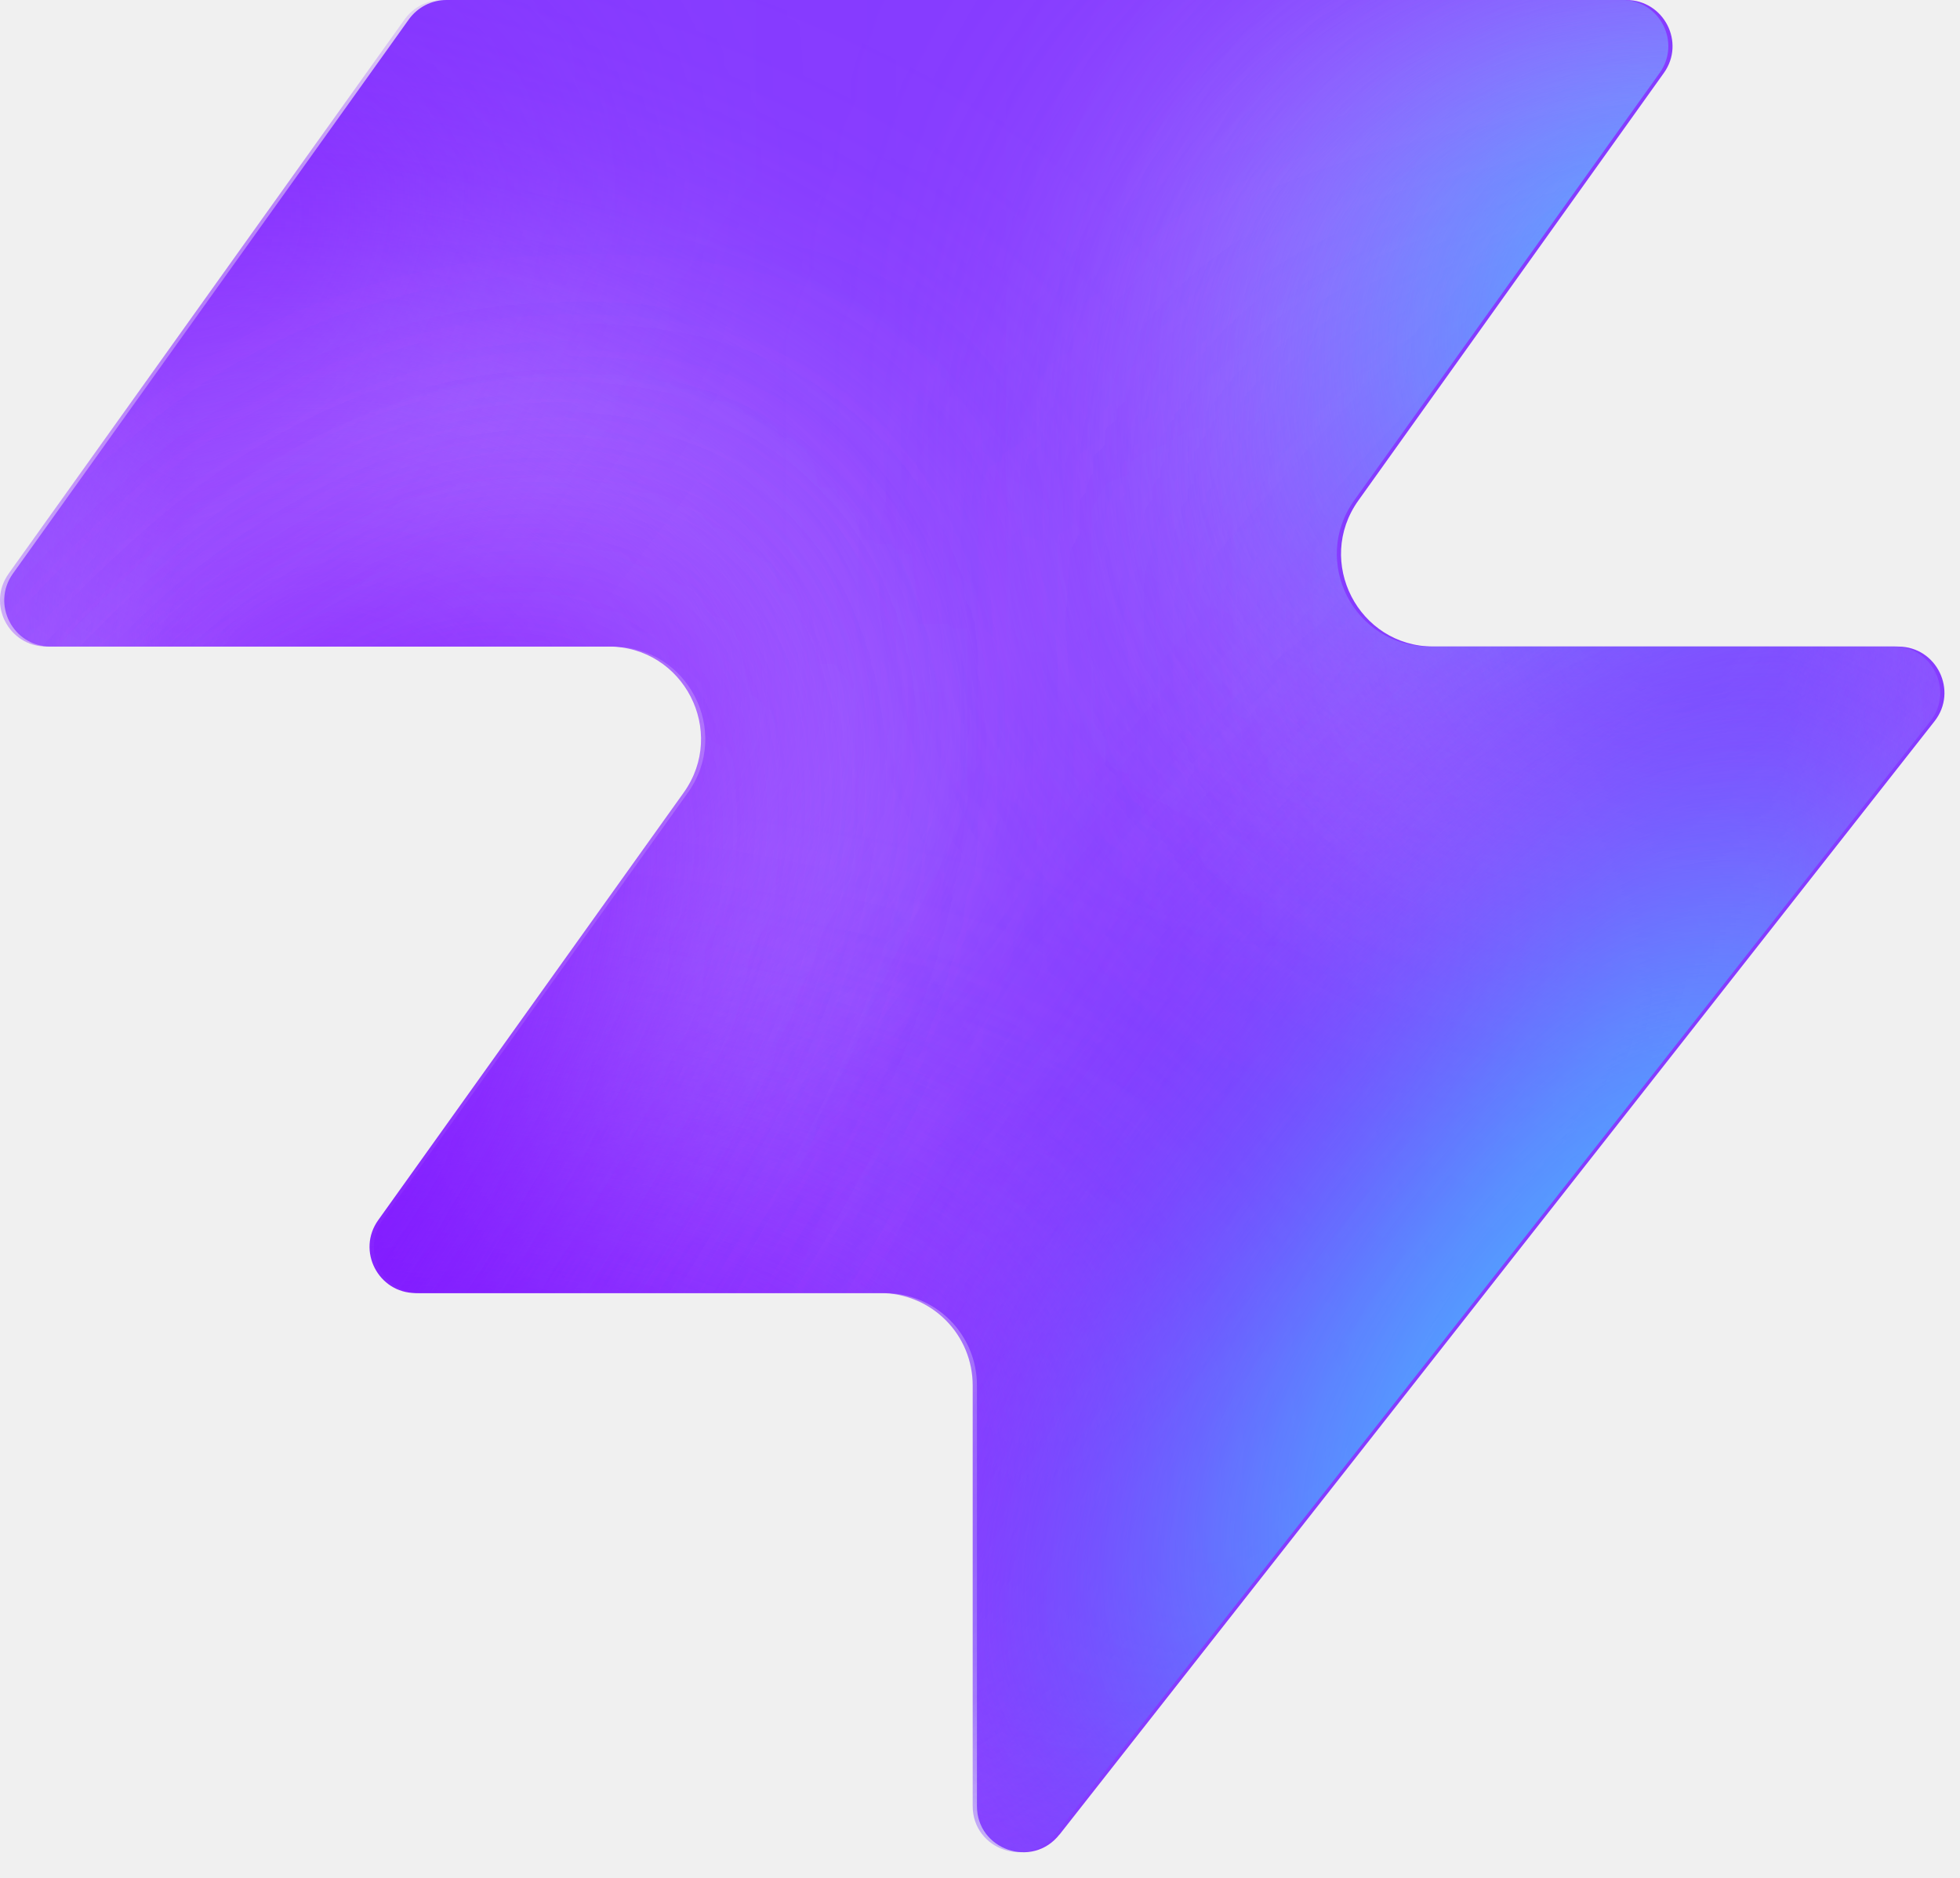
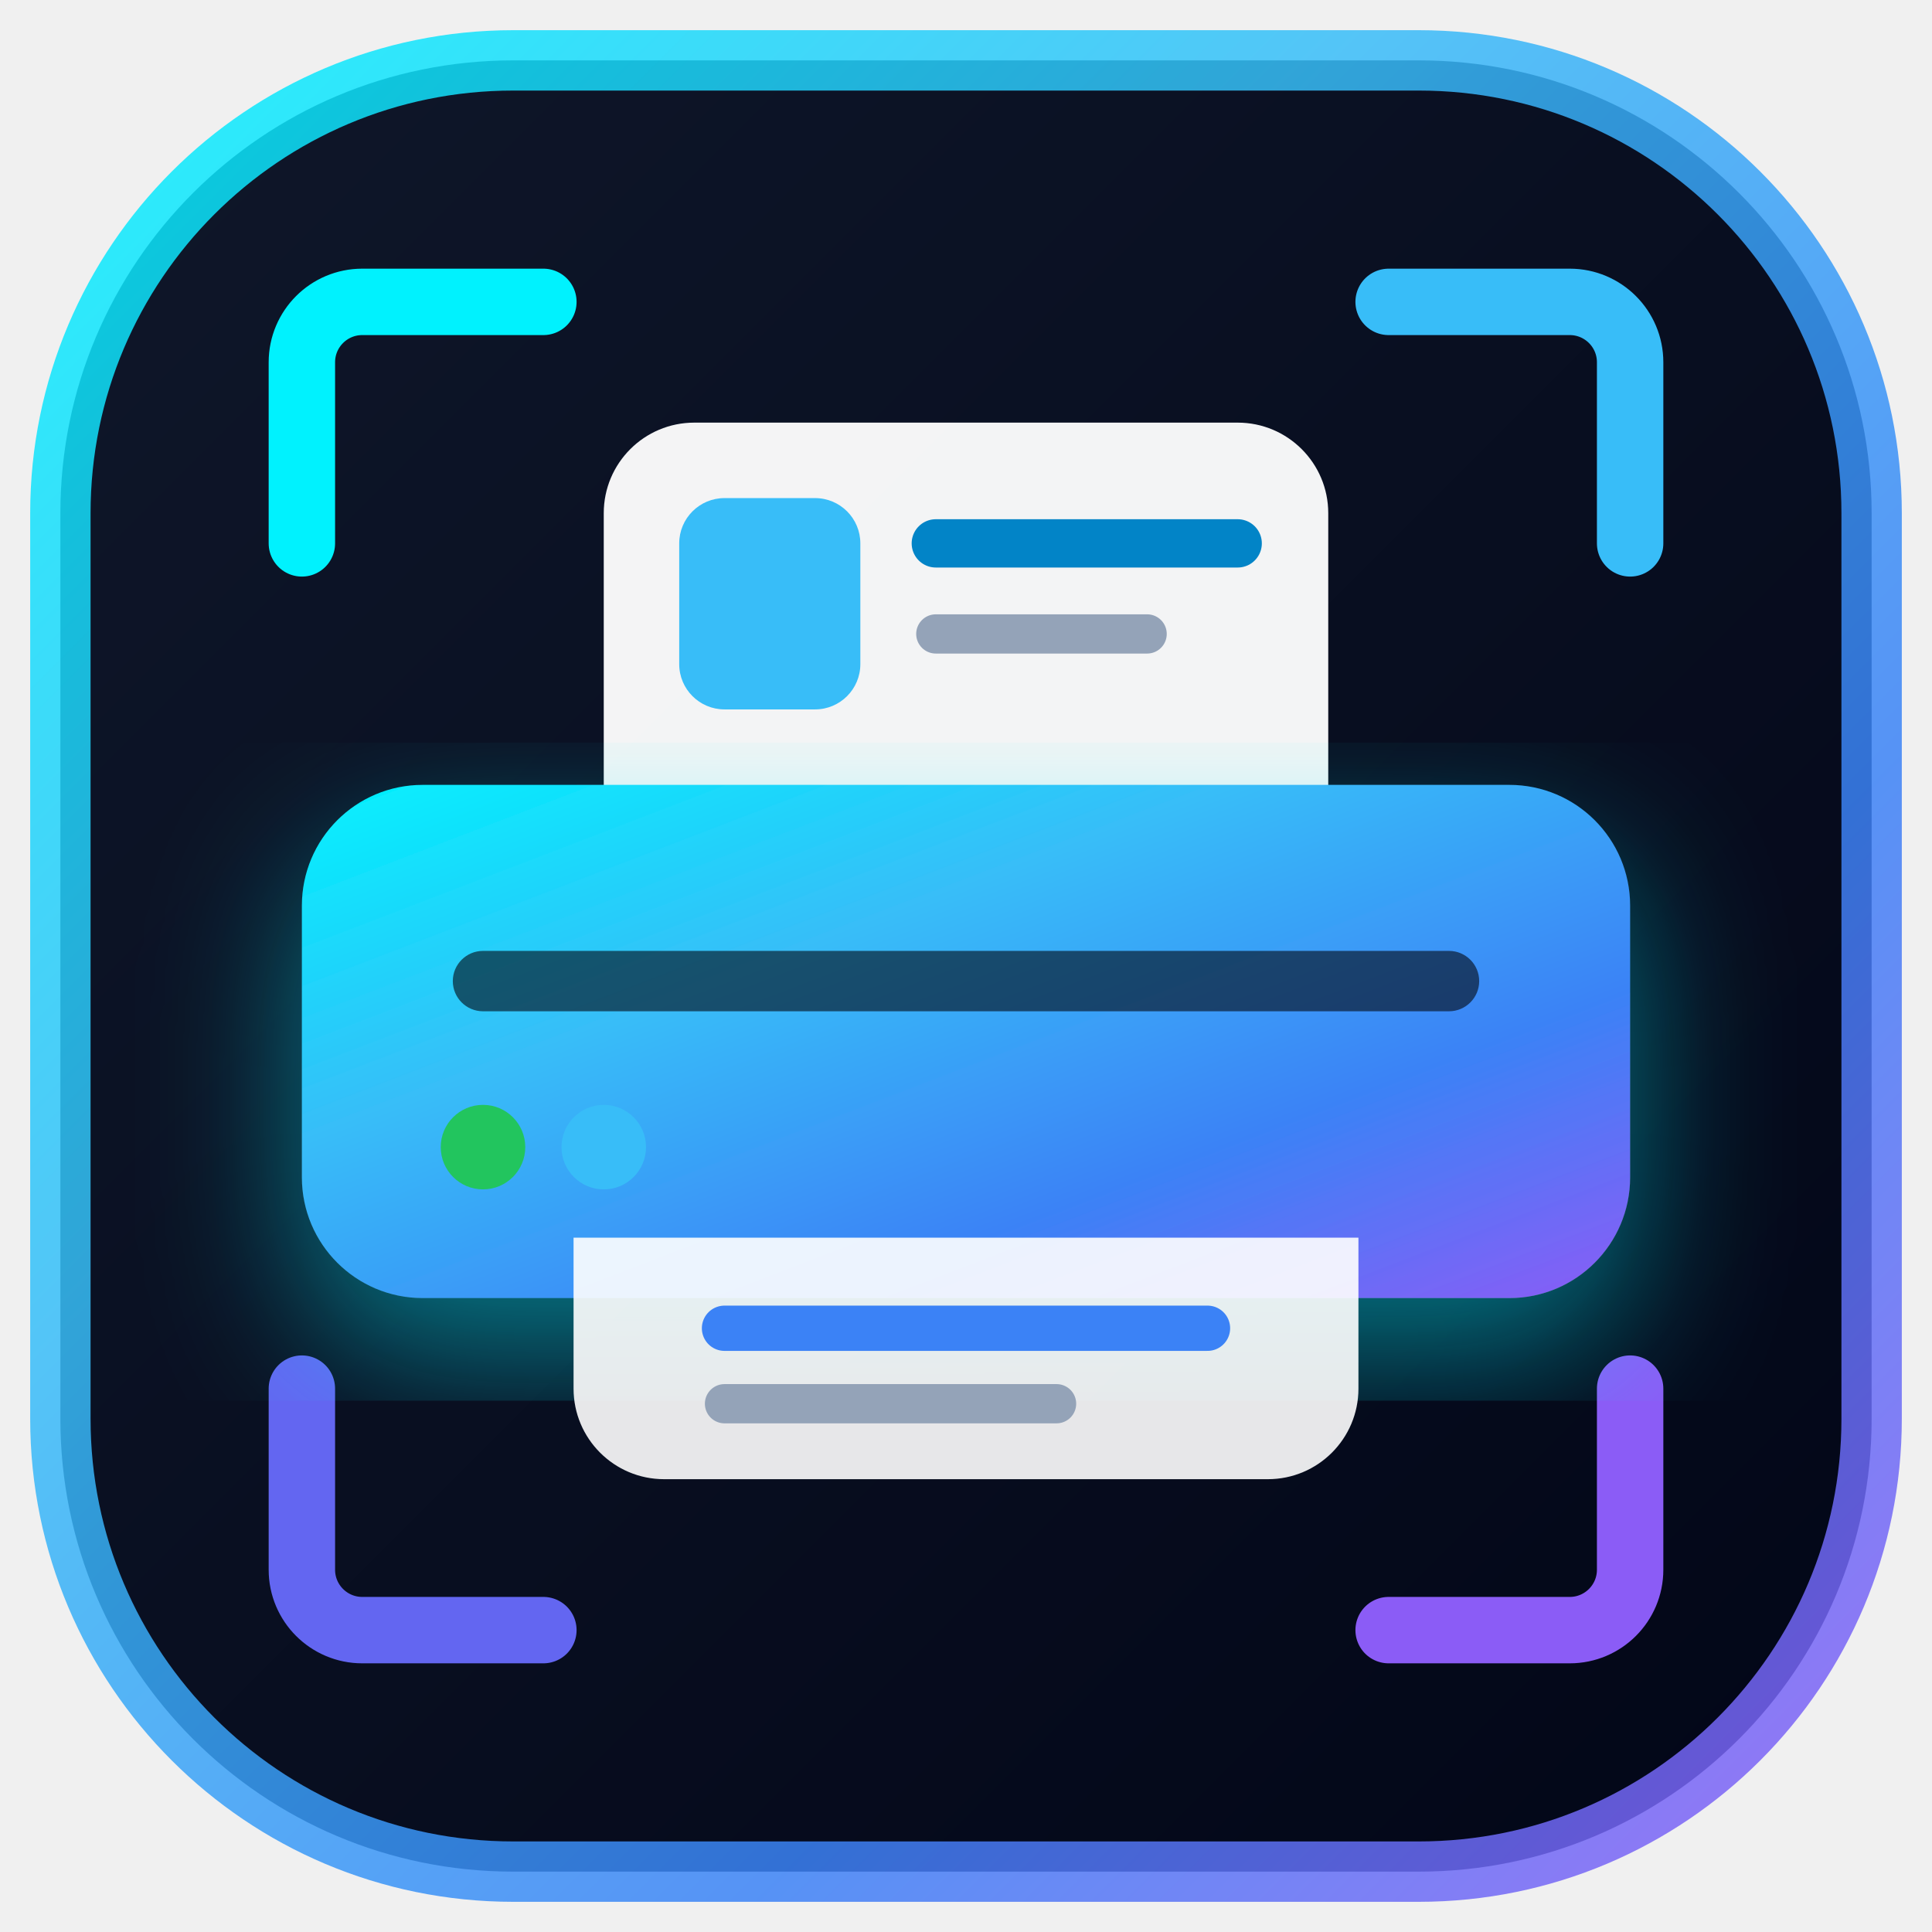
- <svg xmlns="http://www.w3.org/2000/svg" width="48" height="46" fill="none" viewBox="0 0 48 46">
-   <path fill="#863bff" d="M25.946 44.938c-.664.845-2.021.375-2.021-.698V33.937a2.26 2.26 0 0 0-2.262-2.262H10.287c-.92 0-1.456-1.04-.92-1.788l7.48-10.471c1.07-1.497 0-3.578-1.842-3.578H1.237c-.92 0-1.456-1.04-.92-1.788L10.013.474c.214-.297.556-.474.92-.474h28.894c.92 0 1.456 1.04.92 1.788l-7.48 10.471c-1.07 1.498 0 3.579 1.842 3.579h11.377c.943 0 1.473 1.088.89 1.83L25.947 44.94z" style="fill:#863bff;fill:color(display-p3 .525 .23 1);fill-opacity:1" />
-   <mask id="a" width="48" height="46" x="0" y="0" maskUnits="userSpaceOnUse" style="mask-type:alpha">
-     <path fill="#000" d="M25.842 44.938c-.664.844-2.021.375-2.021-.698V33.937a2.26 2.26 0 0 0-2.262-2.262H10.183c-.92 0-1.456-1.04-.92-1.788l7.48-10.471c1.07-1.498 0-3.579-1.842-3.579H1.133c-.92 0-1.456-1.04-.92-1.787L9.91.473c.214-.297.556-.474.92-.474h28.894c.92 0 1.456 1.04.92 1.788l-7.48 10.471c-1.07 1.498 0 3.578 1.842 3.578h11.377c.943 0 1.473 1.088.89 1.832L25.843 44.94z" style="fill:#000;fill-opacity:1" />
-   </mask>
-   <g mask="url(#a)">
-     <g filter="url(#b)">
-       <ellipse cx="5.508" cy="14.704" fill="#ede6ff" rx="5.508" ry="14.704" style="fill:#ede6ff;fill:color(display-p3 .927 .903 1);fill-opacity:1" transform="matrix(.00324 1 1 -.00324 -4.47 31.516)" />
-     </g>
-     <g filter="url(#c)">
-       <ellipse cx="10.399" cy="29.851" fill="#ede6ff" rx="10.399" ry="29.851" style="fill:#ede6ff;fill:color(display-p3 .927 .903 1);fill-opacity:1" transform="matrix(.00324 1 1 -.00324 -39.328 7.883)" />
-     </g>
-     <g filter="url(#d)">
-       <ellipse cx="5.508" cy="30.487" fill="#7e14ff" rx="5.508" ry="30.487" style="fill:#7e14ff;fill:color(display-p3 .492 .077 1);fill-opacity:1" transform="rotate(89.814 -25.913 -14.639)scale(1 -1)" />
-     </g>
-     <g filter="url(#e)">
-       <ellipse cx="5.508" cy="30.599" fill="#7e14ff" rx="5.508" ry="30.599" style="fill:#7e14ff;fill:color(display-p3 .492 .077 1);fill-opacity:1" transform="rotate(89.814 -32.644 -3.334)scale(1 -1)" />
-     </g>
-     <g filter="url(#f)">
-       <ellipse cx="5.508" cy="30.599" fill="#7e14ff" rx="5.508" ry="30.599" style="fill:#7e14ff;fill:color(display-p3 .492 .077 1);fill-opacity:1" transform="matrix(.00324 1 1 -.00324 -34.34 30.47)" />
-     </g>
-     <g filter="url(#g)">
-       <ellipse cx="14.072" cy="22.078" fill="#ede6ff" rx="14.072" ry="22.078" style="fill:#ede6ff;fill:color(display-p3 .927 .903 1);fill-opacity:1" transform="rotate(93.35 24.506 48.493)scale(-1 1)" />
-     </g>
-     <g filter="url(#h)">
-       <ellipse cx="3.47" cy="21.501" fill="#7e14ff" rx="3.47" ry="21.501" style="fill:#7e14ff;fill:color(display-p3 .492 .077 1);fill-opacity:1" transform="rotate(89.009 28.708 47.59)scale(-1 1)" />
-     </g>
-     <g filter="url(#i)">
-       <ellipse cx="3.47" cy="21.501" fill="#7e14ff" rx="3.47" ry="21.501" style="fill:#7e14ff;fill:color(display-p3 .492 .077 1);fill-opacity:1" transform="rotate(89.009 28.708 47.59)scale(-1 1)" />
-     </g>
-     <g filter="url(#j)">
-       <ellipse cx=".387" cy="8.972" fill="#7e14ff" rx="4.407" ry="29.108" style="fill:#7e14ff;fill:color(display-p3 .492 .077 1);fill-opacity:1" transform="rotate(39.51 .387 8.972)" />
-     </g>
-     <g filter="url(#k)">
-       <ellipse cx="47.523" cy="-6.092" fill="#7e14ff" rx="4.407" ry="29.108" style="fill:#7e14ff;fill:color(display-p3 .492 .077 1);fill-opacity:1" transform="rotate(37.892 47.523 -6.092)" />
-     </g>
-     <g filter="url(#l)">
-       <ellipse cx="41.412" cy="6.333" fill="#47bfff" rx="5.971" ry="9.665" style="fill:#47bfff;fill:color(display-p3 .28 .748 1);fill-opacity:1" transform="rotate(37.892 41.412 6.333)" />
-     </g>
-     <g filter="url(#m)">
-       <ellipse cx="-1.879" cy="38.332" fill="#7e14ff" rx="4.407" ry="29.108" style="fill:#7e14ff;fill:color(display-p3 .492 .077 1);fill-opacity:1" transform="rotate(37.892 -1.88 38.332)" />
-     </g>
-     <g filter="url(#n)">
-       <ellipse cx="-1.879" cy="38.332" fill="#7e14ff" rx="4.407" ry="29.108" style="fill:#7e14ff;fill:color(display-p3 .492 .077 1);fill-opacity:1" transform="rotate(37.892 -1.88 38.332)" />
-     </g>
-     <g filter="url(#o)">
-       <ellipse cx="35.651" cy="29.907" fill="#7e14ff" rx="4.407" ry="29.108" style="fill:#7e14ff;fill:color(display-p3 .492 .077 1);fill-opacity:1" transform="rotate(37.892 35.651 29.907)" />
-     </g>
-     <g filter="url(#p)">
-       <ellipse cx="38.418" cy="32.4" fill="#47bfff" rx="5.971" ry="15.297" style="fill:#47bfff;fill:color(display-p3 .28 .748 1);fill-opacity:1" transform="rotate(37.892 38.418 32.4)" />
-     </g>
-   </g>
+ <svg xmlns="http://www.w3.org/2000/svg" viewBox="0 0 64 64" width="64" height="64" fill="none">
  <defs>
-     <filter id="b" width="60.045" height="41.654" x="-19.77" y="16.149" color-interpolation-filters="sRGB" filterUnits="userSpaceOnUse">
-       <feFlood flood-opacity="0" result="BackgroundImageFix" />
-       <feBlend in="SourceGraphic" in2="BackgroundImageFix" result="shape" />
-       <feGaussianBlur result="effect1_foregroundBlur_2002_17158" stdDeviation="7.659" />
+     <linearGradient id="pm-dark-bg" x1="0%" y1="0%" x2="100%" y2="100%">
+       <stop offset="0%" stop-color="#0f172a" />
+       <stop offset="100%" stop-color="#020617" />
+     </linearGradient>
+     <linearGradient id="pm-brand-grad" x1="0%" y1="0%" x2="100%" y2="100%">
+       <stop offset="0%" stop-color="#00f2fe" />
+       <stop offset="35%" stop-color="#38bdf8" />
+       <stop offset="70%" stop-color="#3b82f6" />
+       <stop offset="100%" stop-color="#8b5cf6" />
+     </linearGradient>
+     <linearGradient id="pm-laser-grad" x1="0%" y1="0%" x2="100%" y2="0%">
+       <stop offset="0%" stop-color="#38bdf8" stop-opacity="0.2" />
+       <stop offset="50%" stop-color="#00f2fe" />
+       <stop offset="100%" stop-color="#38bdf8" stop-opacity="0.2" />
+     </linearGradient>
+     <filter id="pm-glow" x="-20%" y="-20%" width="140%" height="140%">
+       <feDropShadow dx="0" dy="2" stdDeviation="2.5" flood-color="#00f2fe" flood-opacity="0.45" />
    </filter>
-     <filter id="c" width="90.34" height="51.437" x="-54.613" y="-7.533" color-interpolation-filters="sRGB" filterUnits="userSpaceOnUse">
-       <feFlood flood-opacity="0" result="BackgroundImageFix" />
-       <feBlend in="SourceGraphic" in2="BackgroundImageFix" result="shape" />
-       <feGaussianBlur result="effect1_foregroundBlur_2002_17158" stdDeviation="7.659" />
-     </filter>
-     <filter id="d" width="79.355" height="29.4" x="-49.64" y="2.03" color-interpolation-filters="sRGB" filterUnits="userSpaceOnUse">
-       <feFlood flood-opacity="0" result="BackgroundImageFix" />
-       <feBlend in="SourceGraphic" in2="BackgroundImageFix" result="shape" />
-       <feGaussianBlur result="effect1_foregroundBlur_2002_17158" stdDeviation="4.596" />
-     </filter>
-     <filter id="e" width="79.579" height="29.4" x="-45.045" y="20.029" color-interpolation-filters="sRGB" filterUnits="userSpaceOnUse">
-       <feFlood flood-opacity="0" result="BackgroundImageFix" />
-       <feBlend in="SourceGraphic" in2="BackgroundImageFix" result="shape" />
-       <feGaussianBlur result="effect1_foregroundBlur_2002_17158" stdDeviation="4.596" />
-     </filter>
-     <filter id="f" width="79.579" height="29.4" x="-43.513" y="21.178" color-interpolation-filters="sRGB" filterUnits="userSpaceOnUse">
-       <feFlood flood-opacity="0" result="BackgroundImageFix" />
-       <feBlend in="SourceGraphic" in2="BackgroundImageFix" result="shape" />
-       <feGaussianBlur result="effect1_foregroundBlur_2002_17158" stdDeviation="4.596" />
-     </filter>
-     <filter id="g" width="74.749" height="58.852" x="15.756" y="-17.901" color-interpolation-filters="sRGB" filterUnits="userSpaceOnUse">
-       <feFlood flood-opacity="0" result="BackgroundImageFix" />
-       <feBlend in="SourceGraphic" in2="BackgroundImageFix" result="shape" />
-       <feGaussianBlur result="effect1_foregroundBlur_2002_17158" stdDeviation="7.659" />
-     </filter>
-     <filter id="h" width="61.377" height="25.362" x="23.548" y="2.284" color-interpolation-filters="sRGB" filterUnits="userSpaceOnUse">
-       <feFlood flood-opacity="0" result="BackgroundImageFix" />
-       <feBlend in="SourceGraphic" in2="BackgroundImageFix" result="shape" />
-       <feGaussianBlur result="effect1_foregroundBlur_2002_17158" stdDeviation="4.596" />
-     </filter>
-     <filter id="i" width="61.377" height="25.362" x="23.548" y="2.284" color-interpolation-filters="sRGB" filterUnits="userSpaceOnUse">
-       <feFlood flood-opacity="0" result="BackgroundImageFix" />
-       <feBlend in="SourceGraphic" in2="BackgroundImageFix" result="shape" />
-       <feGaussianBlur result="effect1_foregroundBlur_2002_17158" stdDeviation="4.596" />
-     </filter>
-     <filter id="j" width="56.045" height="63.649" x="-27.636" y="-22.853" color-interpolation-filters="sRGB" filterUnits="userSpaceOnUse">
-       <feFlood flood-opacity="0" result="BackgroundImageFix" />
-       <feBlend in="SourceGraphic" in2="BackgroundImageFix" result="shape" />
-       <feGaussianBlur result="effect1_foregroundBlur_2002_17158" stdDeviation="4.596" />
-     </filter>
-     <filter id="k" width="54.814" height="64.646" x="20.116" y="-38.415" color-interpolation-filters="sRGB" filterUnits="userSpaceOnUse">
-       <feFlood flood-opacity="0" result="BackgroundImageFix" />
-       <feBlend in="SourceGraphic" in2="BackgroundImageFix" result="shape" />
-       <feGaussianBlur result="effect1_foregroundBlur_2002_17158" stdDeviation="4.596" />
-     </filter>
-     <filter id="l" width="33.541" height="35.313" x="24.641" y="-11.323" color-interpolation-filters="sRGB" filterUnits="userSpaceOnUse">
-       <feFlood flood-opacity="0" result="BackgroundImageFix" />
-       <feBlend in="SourceGraphic" in2="BackgroundImageFix" result="shape" />
-       <feGaussianBlur result="effect1_foregroundBlur_2002_17158" stdDeviation="4.596" />
-     </filter>
-     <filter id="m" width="54.814" height="64.646" x="-29.286" y="6.009" color-interpolation-filters="sRGB" filterUnits="userSpaceOnUse">
-       <feFlood flood-opacity="0" result="BackgroundImageFix" />
-       <feBlend in="SourceGraphic" in2="BackgroundImageFix" result="shape" />
-       <feGaussianBlur result="effect1_foregroundBlur_2002_17158" stdDeviation="4.596" />
-     </filter>
-     <filter id="n" width="54.814" height="64.646" x="-29.286" y="6.009" color-interpolation-filters="sRGB" filterUnits="userSpaceOnUse">
-       <feFlood flood-opacity="0" result="BackgroundImageFix" />
-       <feBlend in="SourceGraphic" in2="BackgroundImageFix" result="shape" />
-       <feGaussianBlur result="effect1_foregroundBlur_2002_17158" stdDeviation="4.596" />
-     </filter>
-     <filter id="o" width="54.814" height="64.646" x="8.244" y="-2.416" color-interpolation-filters="sRGB" filterUnits="userSpaceOnUse">
-       <feFlood flood-opacity="0" result="BackgroundImageFix" />
-       <feBlend in="SourceGraphic" in2="BackgroundImageFix" result="shape" />
-       <feGaussianBlur result="effect1_foregroundBlur_2002_17158" stdDeviation="4.596" />
-     </filter>
-     <filter id="p" width="39.409" height="43.623" x="18.713" y="10.588" color-interpolation-filters="sRGB" filterUnits="userSpaceOnUse">
-       <feFlood flood-opacity="0" result="BackgroundImageFix" />
-       <feBlend in="SourceGraphic" in2="BackgroundImageFix" result="shape" />
-       <feGaussianBlur result="effect1_foregroundBlur_2002_17158" stdDeviation="4.596" />
+     <filter id="pm-laser-glow" x="-20%" y="-40%" width="140%" height="180%">
+       <feGaussianBlur stdDeviation="1.5" result="blur" />
+       <feMerge>
+         <feMergeNode in="blur" />
+         <feMergeNode in="SourceGraphic" />
+       </feMerge>
    </filter>
  </defs>
+   <rect x="2" y="2" width="60" height="60" rx="15" fill="url(#pm-dark-bg)" />
+   <rect x="2" y="2" width="60" height="60" rx="15" stroke="url(#pm-brand-grad)" stroke-width="2" stroke-opacity="0.85" />
+   <path d="M10 18 V12 A2 2 0 0 1 12 10 H18" stroke="#00f2fe" stroke-width="2.2" stroke-linecap="round" />
+   <path d="M46 10 H52 A2 2 0 0 1 54 12 V18" stroke="#38bdf8" stroke-width="2.2" stroke-linecap="round" />
+   <path d="M54 46 V52 A2 2 0 0 1 52 54 H46" stroke="#8b5cf6" stroke-width="2.2" stroke-linecap="round" />
+   <path d="M18 54 H12 A2 2 0 0 1 10 52 V46" stroke="#6366f1" stroke-width="2.2" stroke-linecap="round" />
+   <rect x="20" y="14" width="24" height="15" rx="3" fill="#ffffff" fill-opacity="0.95" />
+   <rect x="22.5" y="16.5" width="6" height="7" rx="1.5" fill="#38bdf8" />
+   <line x1="31" y1="18" x2="41" y2="18" stroke="#0284c7" stroke-width="1.6" stroke-linecap="round" />
+   <line x1="31" y1="21" x2="38" y2="21" stroke="#94a3b8" stroke-width="1.3" stroke-linecap="round" />
+   <path d="M14 26 H50 A4 4 0 0 1 54 30 V39 A4 4 0 0 1 50 43 H14 A4 4 0 0 1 10 39 V30 A4 4 0 0 1 14 26 Z" fill="url(#pm-brand-grad)" filter="url(#pm-glow)" />
+   <rect x="15" y="31.5" width="34" height="2" rx="1" fill="#030712" fill-opacity="0.6" />
+   <line x1="16" y1="32.5" x2="48" y2="32.5" stroke="url(#pm-laser-grad)" stroke-width="2.5" stroke-linecap="round" filter="url(#pm-laser-glow)" />
+   <circle cx="16" cy="38" r="1.4" fill="#22c55e" />
+   <circle cx="20" cy="38" r="1.4" fill="#38bdf8" />
+   <path d="M19 41 H45 V46 A3 3 0 0 1 42 49 H22 A3 3 0 0 1 19 46 Z" fill="#ffffff" fill-opacity="0.9" />
+   <line x1="24" y1="44" x2="40" y2="44" stroke="#3b82f6" stroke-width="1.5" stroke-linecap="round" />
+   <line x1="24" y1="46.5" x2="35" y2="46.5" stroke="#94a3b8" stroke-width="1.3" stroke-linecap="round" />
</svg>
